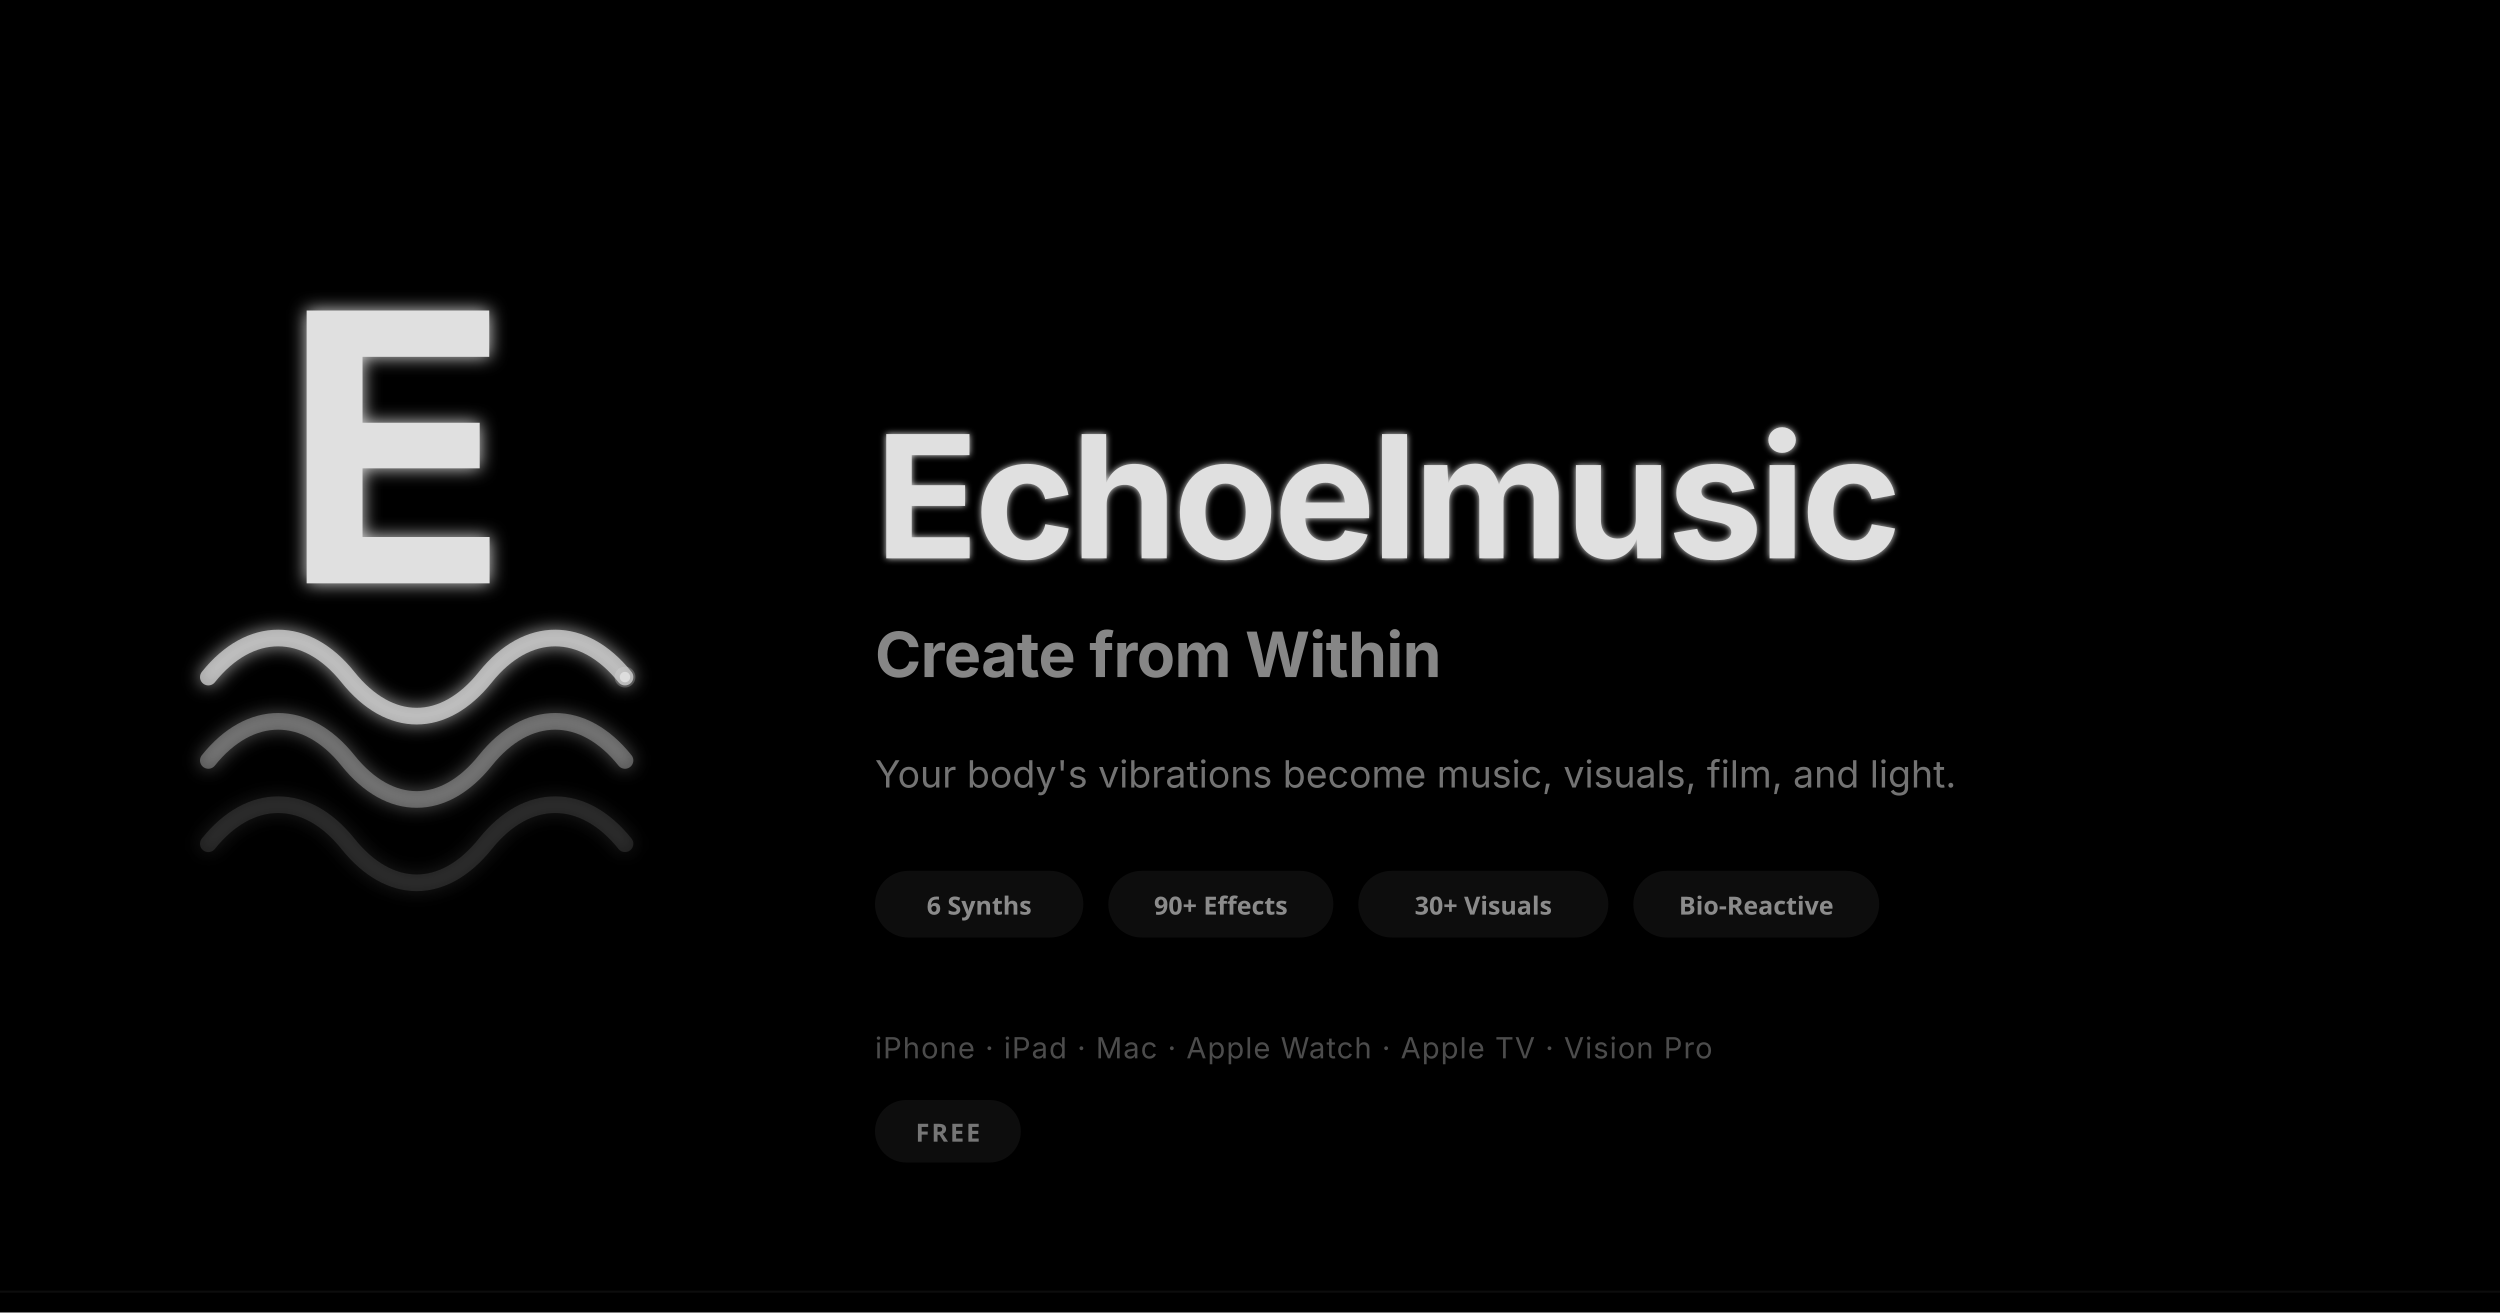
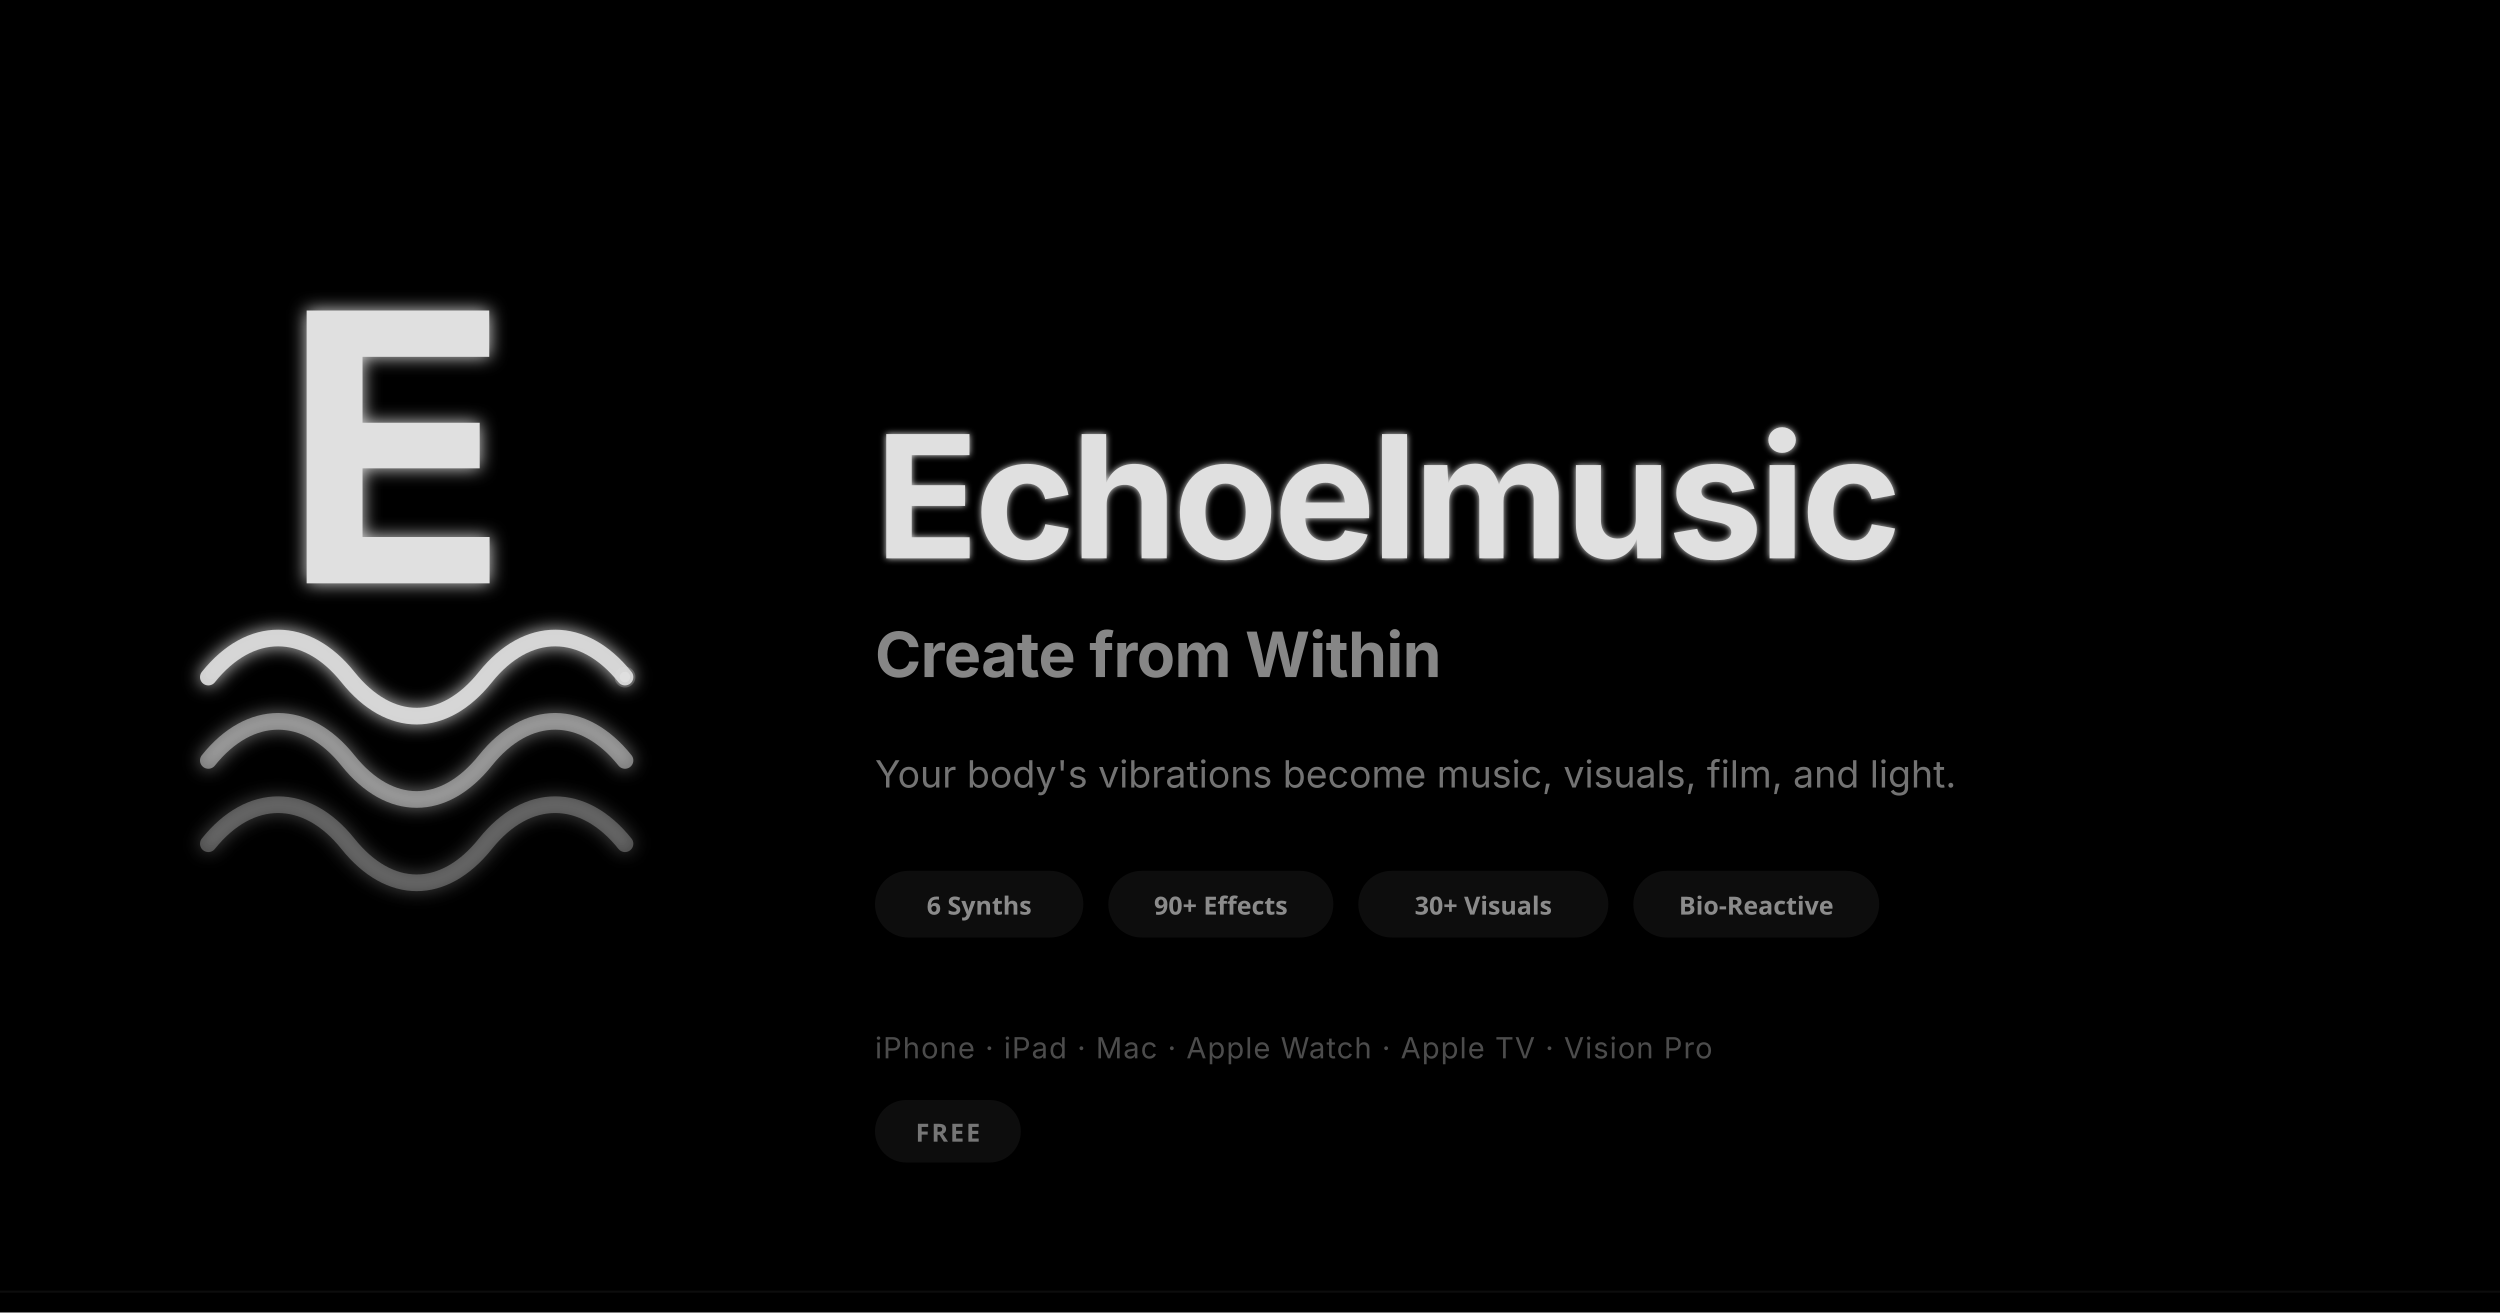
<svg xmlns="http://www.w3.org/2000/svg" viewBox="0 0 1200 630">
  <defs>
    <filter id="glow" x="-30%" y="-30%" width="160%" height="160%">
      <feGaussianBlur stdDeviation="4" result="b" />
      <feMerge>
        <feMergeNode in="b" />
        <feMergeNode in="SourceGraphic" />
      </feMerge>
    </filter>
    <filter id="tg" x="-10%" y="-10%" width="120%" height="120%">
      <feGaussianBlur stdDeviation="1.5" result="b" />
      <feMerge>
        <feMergeNode in="b" />
        <feMergeNode in="SourceGraphic" />
      </feMerge>
    </filter>
  </defs>
  <rect width="1200" height="630" fill="#000000" />
  <text x="190" y="280" text-anchor="middle" font-family="'Atkinson Hyperlegible',-apple-system,sans-serif" font-weight="700" font-size="180" fill="#e0e0e0" filter="url(#glow)">E</text>
  <g stroke="#e0e0e0" fill="none" stroke-width="8" stroke-linecap="round" filter="url(#glow)">
-     <path d="M100,325 C120,300 147,300 167,325 C187,350 213,350 233,325 C253,300 280,300 300,325" opacity="0.7" />
-     <path d="M100,365 C120,340 147,340 167,365 C187,390 213,390 233,365 C253,340 280,340 300,365" opacity="0.35" />
-     <path d="M100,405 C120,380 147,380 167,405 C187,430 213,430 233,405 C253,380 280,380 300,405" opacity="0.12" />
+     <path d="M100,325 C120,300 147,300 167,325 C187,350 213,350 233,325 C253,300 280,300 300,325" opacity="0.9" />
+     <path d="M100,365 C120,340 147,340 167,365 C187,390 213,390 233,365 C253,340 280,340 300,365" opacity="0.5" />
+     <path d="M100,405 C120,380 147,380 167,405 C187,430 213,430 233,405 C253,380 280,380 300,405" opacity="0.3" />
  </g>
  <circle cx="300" cy="325" r="5" fill="#e0e0e0" opacity="0.25" />
  <circle cx="300" cy="325" r="2.5" fill="#e0e0e0" opacity="0.9" />
  <text x="420" y="268" font-family="'Atkinson Hyperlegible',-apple-system,BlinkMacSystemFont,'Helvetica Neue',sans-serif" font-size="82" font-weight="700" fill="#e0e0e0" filter="url(#tg)" letter-spacing="-2">
    Echoelmusic
  </text>
  <text x="420" y="325" font-family="'Atkinson Hyperlegible',-apple-system,BlinkMacSystemFont,'Helvetica Neue',sans-serif" font-size="30" fill="#e0e0e0" font-weight="700" letter-spacing="-0.3" opacity="0.6">
    Create from Within
  </text>
  <text x="420" y="378" font-family="'Atkinson Hyperlegible',-apple-system,BlinkMacSystemFont,'Helvetica Neue',sans-serif" font-size="18" fill="rgba(255,255,255,0.45)" font-weight="400">
    Your body's vibrations become music, visuals, film, and light.
  </text>
  <g transform="translate(420, 418)">
    <rect x="0" y="0" width="100" height="32" rx="16" fill="#e0e0e0" opacity="0.06" />
    <text x="50" y="21" font-family="'Atkinson Hyperlegible',sans-serif" font-size="12" fill="#e0e0e0" text-anchor="middle" font-weight="700" opacity="0.6">6 Synths</text>
    <rect x="112" y="0" width="108" height="32" rx="16" fill="#e0e0e0" opacity="0.06" />
    <text x="166" y="21" font-family="'Atkinson Hyperlegible',sans-serif" font-size="12" fill="#e0e0e0" text-anchor="middle" font-weight="700" opacity="0.6">90+ Effects</text>
    <rect x="232" y="0" width="120" height="32" rx="16" fill="#e0e0e0" opacity="0.06" />
    <text x="292" y="21" font-family="'Atkinson Hyperlegible',sans-serif" font-size="12" fill="#e0e0e0" text-anchor="middle" font-weight="700" opacity="0.6">30+ Visuals</text>
    <rect x="364" y="0" width="118" height="32" rx="16" fill="#e0e0e0" opacity="0.06" />
    <text x="423" y="21" font-family="'Atkinson Hyperlegible',sans-serif" font-size="12" fill="#e0e0e0" text-anchor="middle" font-weight="700" opacity="0.6">Bio-Reactive</text>
  </g>
  <text x="420" y="508" font-family="'Atkinson Hyperlegible',-apple-system,BlinkMacSystemFont,'Helvetica Neue',sans-serif" font-size="14" fill="rgba(255,255,255,0.3)" font-weight="400" letter-spacing="0.5">
    iPhone  ·  iPad  ·  Mac  ·  Apple Watch  ·  Apple TV  ·  Vision Pro
  </text>
  <rect x="420" y="528" width="70" height="30" rx="15" fill="#e0e0e0" opacity="0.06" />
  <text x="455" y="548" font-family="'Atkinson Hyperlegible',sans-serif" font-size="12" fill="#e0e0e0" text-anchor="middle" font-weight="700" letter-spacing="1" opacity="0.5">FREE</text>
  <line x1="0" y1="620" x2="1200" y2="620" stroke="#e0e0e0" stroke-width="1" opacity="0.06" />
</svg>
